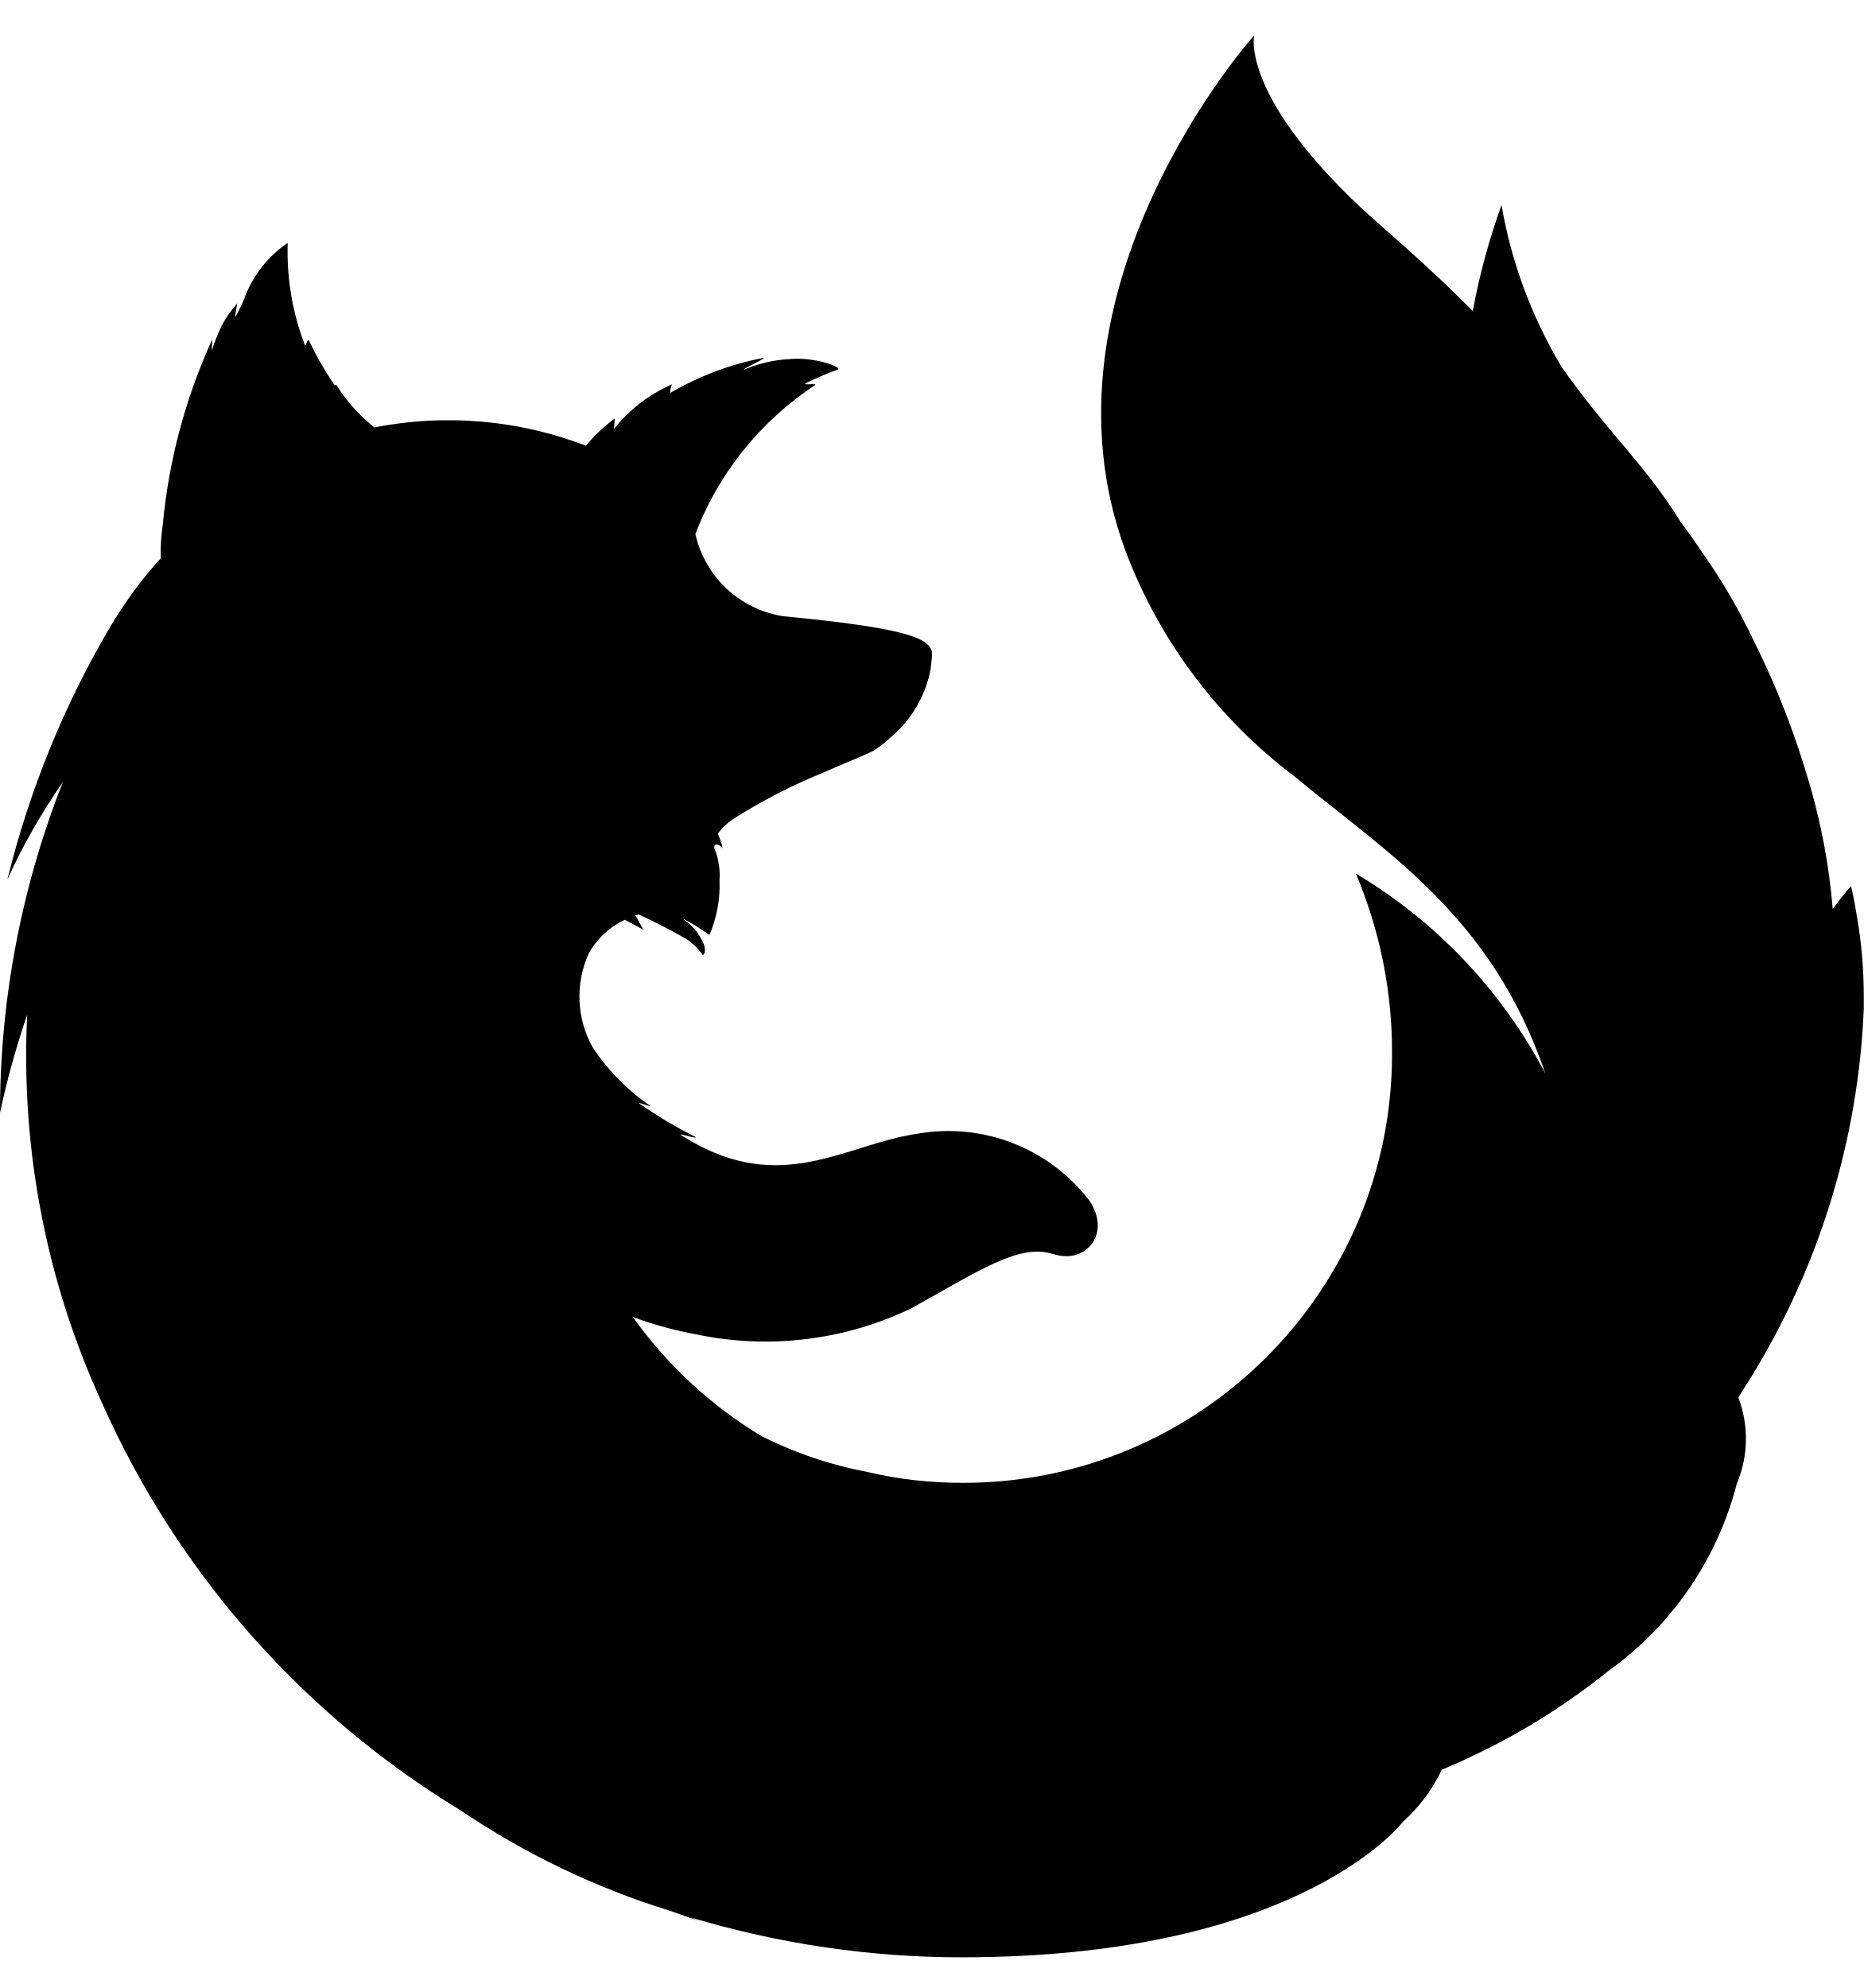
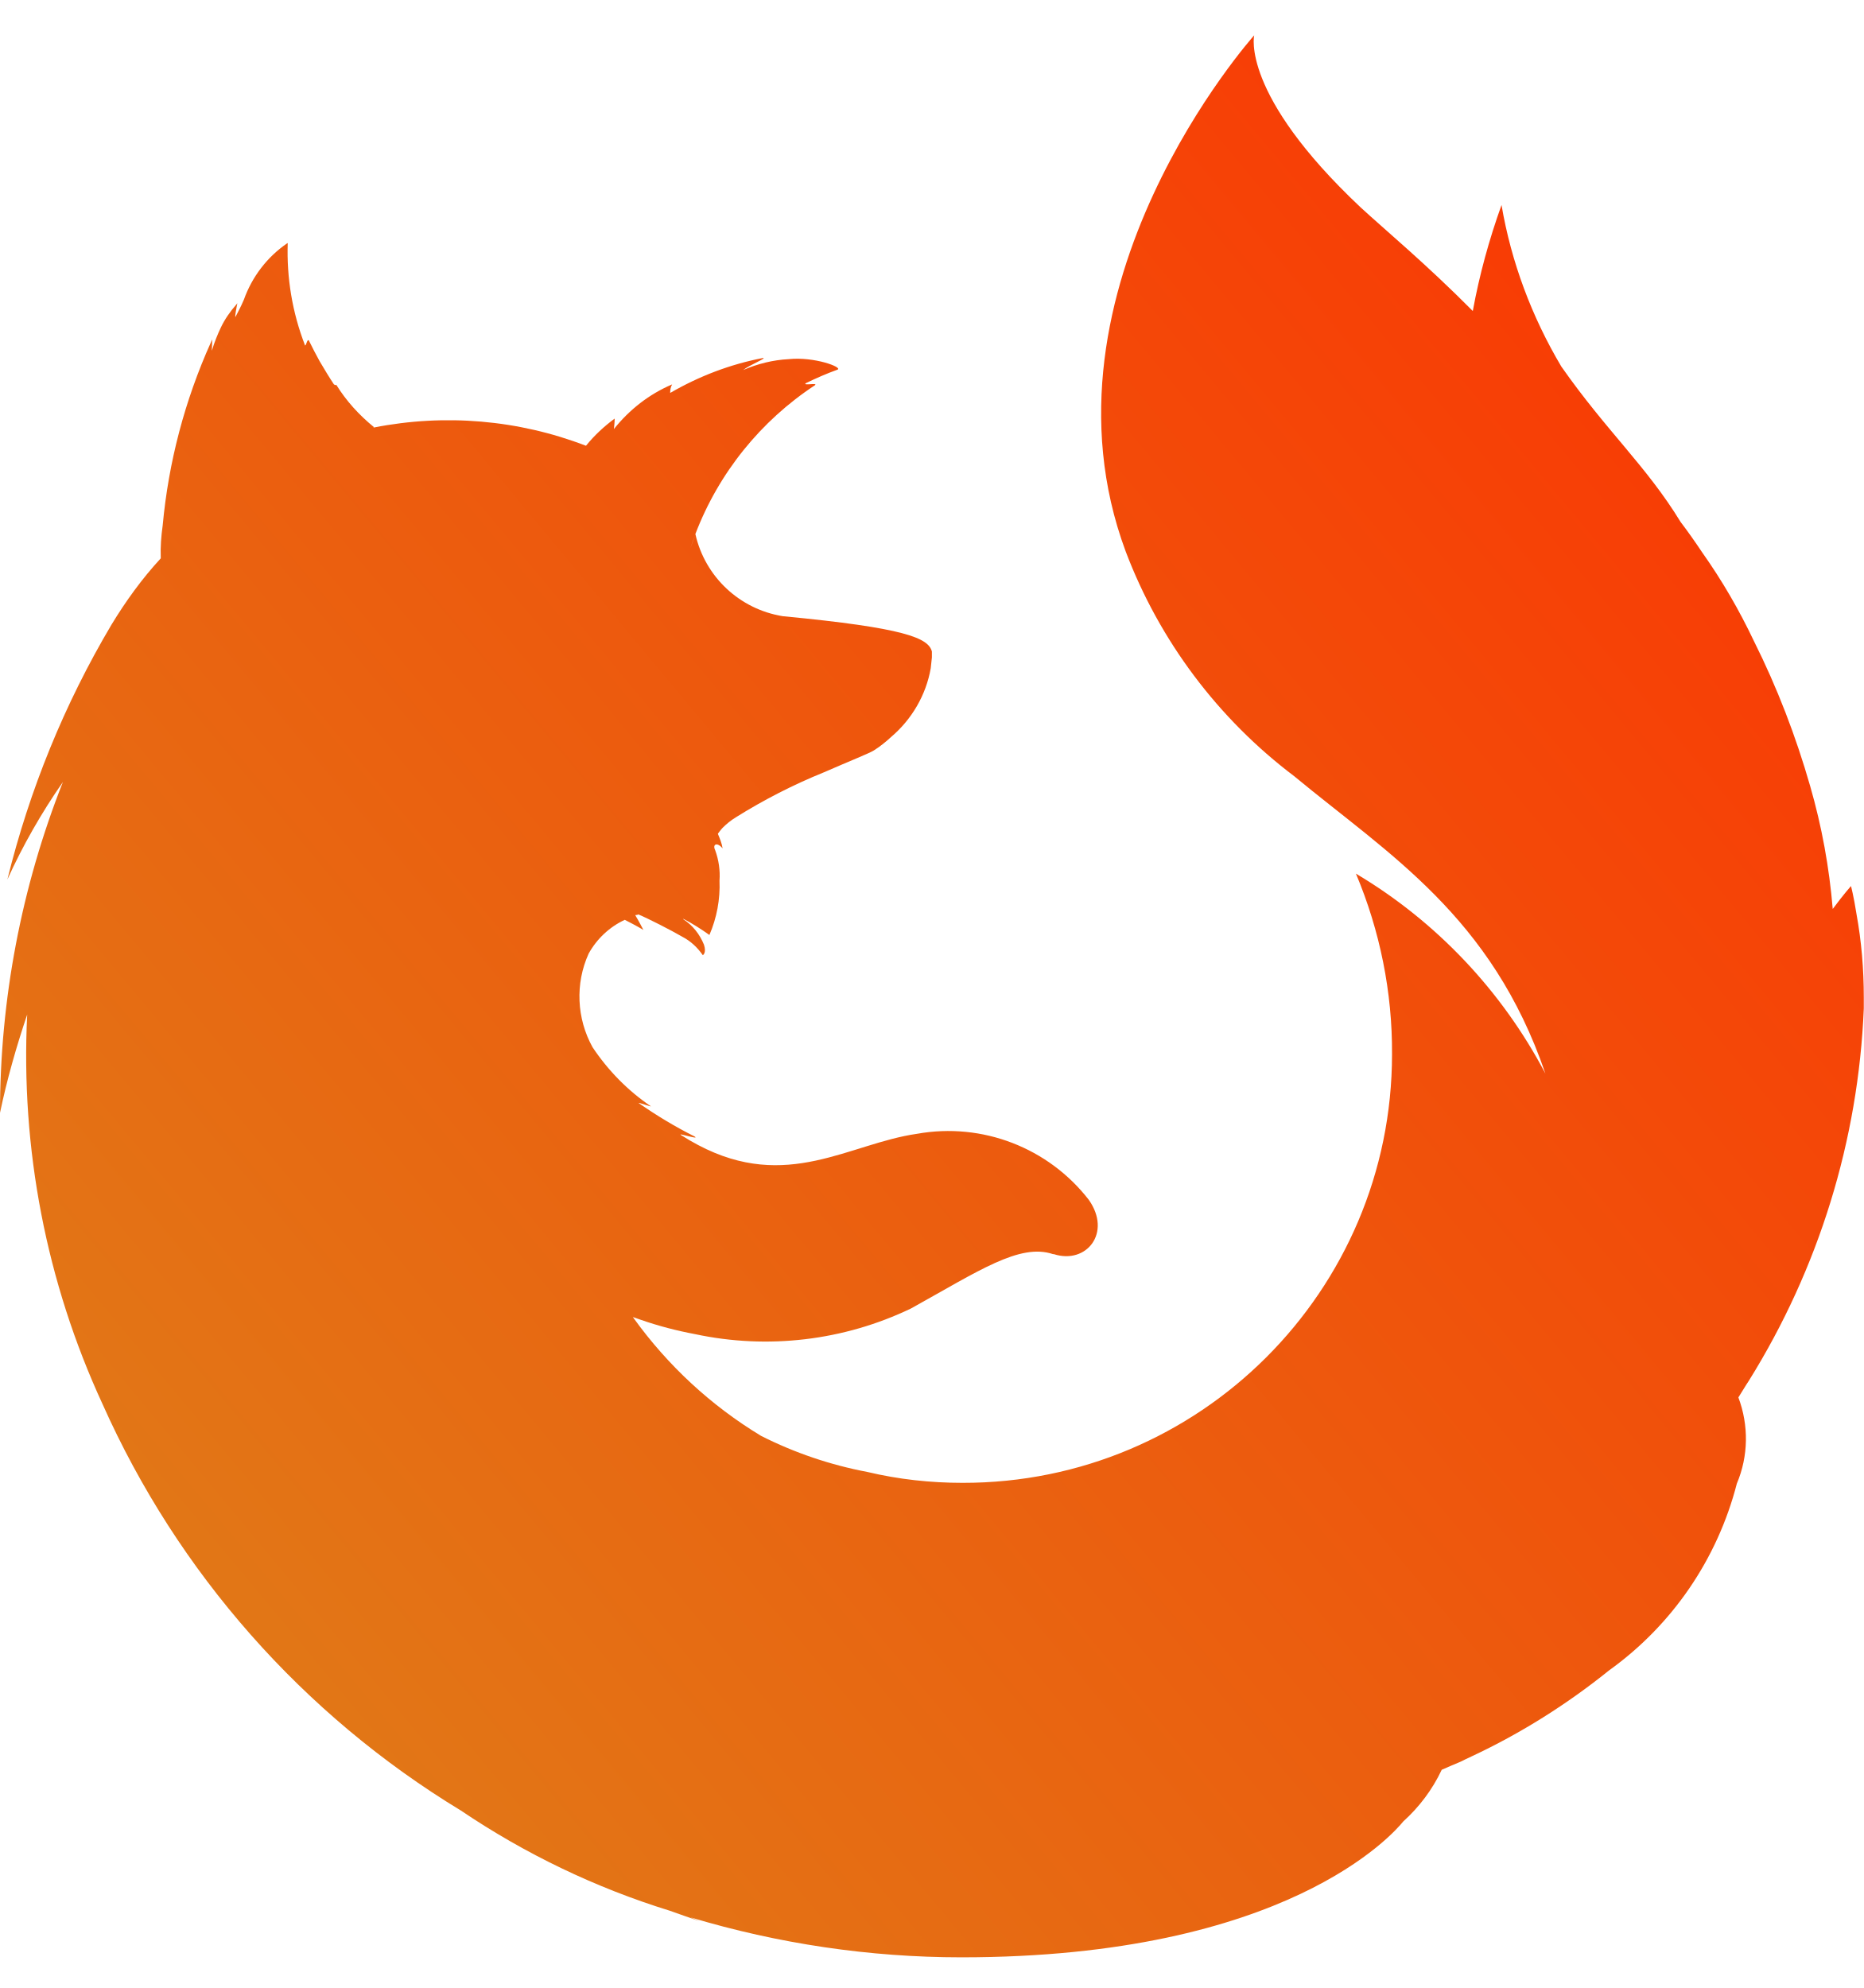
- <svg xmlns="http://www.w3.org/2000/svg" viewBox="0 0 480 512">
-   <path d="M478.1 235.3c-.7-4.5-1.4-7.1-1.4-7.1s-1.8 2-4.7 5.9c-.9-10.7-2.8-21.2-5.8-31.6-3.7-12.9-8.5-25.4-14.5-37.4-3.8-8-8.2-15.6-13.3-22.8-1.8-2.7-3.7-5.4-5.6-7.9-8.8-14.4-19-23.3-30.7-40-7.6-12.8-12.9-26.9-15.4-41.6-3.2 8.9-5.7 18-7.4 27.3-12.1-12.2-22.5-20.8-28.9-26.7C319.4 24.2 323 9.1 323 9.1S264.7 74.2 289.9 142c8.7 23 23.8 43.1 43.4 57.9 24.4 20.2 50.8 36 64.7 76.6-11.2-21.3-28.1-39.2-48.8-51.5 6.2 14.7 9.4 30.6 9.3 46.5 0 61-49.6 110.5-110.6 110.4-8.3 0-16.5-.9-24.5-2.8-9.5-1.8-18.7-4.9-27.4-9.3-12.9-7.8-24-18.1-32.8-30.3l-.2-.3 2 .7c4.6 1.6 9.2 2.8 14 3.7 18.7 4 38.3 1.7 55.6-6.6 17.5-9.7 28-16.9 36.6-14h.2c8.4 2.7 15-5.5 9-14-10.4-13.4-27.4-20-44.2-17-17.5 2.5-33.5 15-56.4 2.9-1.5-.8-2.9-1.6-4.3-2.5-1.6-.9 4.9 1.3 3.4.3-5-2.5-9.8-5.4-14.4-8.6-.3-.3 3.5 1.1 3.1.8-5.9-4-11-9.2-15-15.2-4.1-7.4-4.5-16.4-1-24.1 2.1-3.8 5.4-6.9 9.3-8.7 3 1.5 4.8 2.6 4.8 2.6s-1.3-2.5-2.1-3.8c.3-.1.5 0 .8-.2 2.6 1.1 8.3 4 11.4 5.8 2.1 1.1 3.8 2.7 5.2 4.7 0 0 1-.5.3-2.7-1.1-2.7-2.9-5-5.4-6.6h.2c2.3 1.2 4.5 2.6 6.6 4.1 1.9-4.4 2.8-9.2 2.6-14 .2-2.6-.2-5.3-1.1-7.8-.8-1.6.5-2.2 1.9-.5-.2-1.3-.7-2.5-1.2-3.7v-.1s.8-1.1 1.2-1.5c1-1 2.1-1.9 3.4-2.7 7.2-4.5 14.8-8.4 22.7-11.6 6.4-2.8 11.7-4.9 12.8-5.6 1.6-1 3.1-2.2 4.5-3.5 5.3-4.5 9-10.8 10.2-17.7.1-.9.2-1.8.3-2.8v-1.5c-.9-3.5-6.9-6.1-38.4-9.1-11.1-1.8-20-10.1-22.5-21.1v-.1c6-15.7 16.8-29.1 30.8-38.3.8-.7-3.2.2-2.4-.5 2.7-1.3 5.4-2.5 8.2-3.5 1.4-.6-6-3.4-12.6-2.7-4 .2-8 1.2-11.7 2.8 1.6-1.3 6.2-3.1 5.1-3.1-8.4 1.6-16.5 4.7-23.9 9 0-.8.1-1.5.5-2.2-5.9 2.5-11 6.5-15 11.5.1-.9.2-1.8.2-2.7-2.7 2-5.2 4.3-7.3 6.9l-.1.1c-17.4-6.7-36.3-8.3-54.6-4.7l-.2-.1h.2c-3.8-3.1-7.1-6.7-9.7-10.9l-.2.1-.4-.2c-1.2-1.8-2.4-3.8-3.7-6-.9-1.6-1.8-3.4-2.7-5.2 0-.1-.1-.2-.2-.2-.4 0-.6 1.7-.9 1.3v-.1c-3.2-8.3-4.7-17.2-4.4-26.2l-.2.1c-5.1 3.5-9 8.6-11.1 14.5-.9 2.1-1.6 3.3-2.2 4.5v-.5c.1-1.1.6-3.3.5-3.1s-.2.3-.3.4c-1.5 1.7-2.9 3.7-3.9 5.8-.9 1.9-1.7 3.9-2.3 5.9-.1.3 0-.3 0-1s.1-2 0-1.7l-.3.7c-6.7 14.9-10.9 30.8-12.4 47.1-.4 2.8-.6 5.6-.5 8.3v.2c-4.8 5.2-9 11-12.7 17.1-12.1 20.4-21.1 42.5-26.8 65.6 4-8.8 8.8-17.2 14.3-25.1C5.5 228.5 0 257.4 0 286.6c1.8-8.6 4.2-17 7-25.3-1.7 34.5 4.9 68.9 19.4 100.3 19.4 43.5 51.6 80 92.3 104.7 16.6 11.2 34.7 19.9 53.8 25.8 2.5.9 5.1 1.8 7.7 2.7-.8-.3-1.6-.7-2.4-1 22.6 6.8 46.2 10.3 69.8 10.3 83.7 0 111.3-31.9 113.8-35 4.1-3.7 7.5-8.2 9.9-13.3 1.6-.7 3.2-1.4 4.9-2.1l1-.5 1.9-.9c12.6-5.9 24.5-13.4 35.3-22.1 16.3-11.7 27.9-28.7 32.9-48.1 3-7.1 3.1-15 .4-22.2.9-1.4 1.7-2.8 2.7-4.3 18-28.9 28.2-61.9 29.6-95.9v-2.8c0-7.3-.6-14.5-1.9-21.6zm-299-97.6c-.4 1.1-.9 2.3-1.3 3.5.4-1.2.8-2.3 1.3-3.5z" />
+ <svg xmlns="http://www.w3.org/2000/svg" xmlns:xlink="http://www.w3.org/1999/xlink" viewBox="0 0 480 512" version="1.1" id="svg1034">
+   <defs id="defs1038">
+     <linearGradient id="linearGradient4749">
+       <stop style="stop-color:#dc861b;stop-opacity:1" offset="0" id="stop4745" />
+       <stop style="stop-color:#fe2d00;stop-opacity:1" offset="1" id="stop4747" />
+     </linearGradient>
+     <linearGradient xlink:href="#linearGradient4749" id="linearGradient4751" x1="-53.153" y1="479.458" x2="512" y2="8.678" gradientUnits="userSpaceOnUse" />
+   </defs>
+   <path d="M478.1 235.3c-.7-4.5-1.4-7.1-1.4-7.1s-1.8 2-4.7 5.9c-.9-10.7-2.8-21.2-5.8-31.6-3.7-12.9-8.5-25.4-14.5-37.4-3.8-8-8.2-15.6-13.3-22.8-1.8-2.7-3.7-5.4-5.6-7.9-8.8-14.4-19-23.3-30.7-40-7.6-12.8-12.9-26.9-15.4-41.6-3.2 8.9-5.7 18-7.4 27.3-12.1-12.2-22.5-20.8-28.9-26.7C319.4 24.2 323 9.1 323 9.1S264.7 74.2 289.9 142c8.7 23 23.8 43.1 43.4 57.9 24.4 20.2 50.8 36 64.7 76.6-11.2-21.3-28.1-39.2-48.8-51.5 6.2 14.7 9.4 30.6 9.3 46.5 0 61-49.6 110.5-110.6 110.4-8.3 0-16.5-.9-24.5-2.8-9.5-1.8-18.7-4.9-27.4-9.3-12.9-7.8-24-18.1-32.8-30.3l-.2-.3 2 .7c4.6 1.6 9.2 2.8 14 3.7 18.7 4 38.3 1.7 55.6-6.6 17.5-9.7 28-16.9 36.6-14h.2c8.4 2.7 15-5.5 9-14-10.4-13.4-27.4-20-44.2-17-17.5 2.5-33.5 15-56.4 2.9-1.5-.8-2.9-1.6-4.3-2.5-1.6-.9 4.9 1.3 3.4.3-5-2.5-9.8-5.4-14.4-8.6-.3-.3 3.5 1.1 3.1.8-5.9-4-11-9.2-15-15.2-4.1-7.4-4.5-16.4-1-24.1 2.1-3.8 5.4-6.9 9.3-8.7 3 1.5 4.8 2.6 4.8 2.6s-1.3-2.5-2.1-3.8c.3-.1.5 0 .8-.2 2.6 1.1 8.3 4 11.4 5.8 2.1 1.1 3.8 2.7 5.2 4.7 0 0 1-.5.3-2.7-1.1-2.7-2.9-5-5.4-6.6h.2c2.3 1.2 4.5 2.6 6.6 4.1 1.9-4.4 2.8-9.2 2.6-14 .2-2.6-.2-5.3-1.1-7.8-.8-1.6.5-2.2 1.9-.5-.2-1.3-.7-2.5-1.2-3.7v-.1s.8-1.1 1.2-1.5c1-1 2.1-1.9 3.4-2.7 7.2-4.5 14.8-8.4 22.7-11.6 6.4-2.8 11.7-4.9 12.8-5.6 1.6-1 3.1-2.2 4.5-3.5 5.3-4.5 9-10.8 10.2-17.7.1-.9.2-1.8.3-2.8v-1.5c-.9-3.5-6.9-6.1-38.4-9.1-11.1-1.8-20-10.1-22.5-21.1v-.1c6-15.7 16.8-29.1 30.8-38.3.8-.7-3.2.2-2.4-.5 2.7-1.3 5.4-2.5 8.2-3.5 1.4-.6-6-3.4-12.6-2.7-4 .2-8 1.2-11.7 2.8 1.6-1.3 6.2-3.1 5.1-3.1-8.4 1.6-16.5 4.7-23.9 9 0-.8.1-1.5.5-2.2-5.9 2.5-11 6.5-15 11.5.1-.9.2-1.8.2-2.7-2.7 2-5.2 4.3-7.3 6.9l-.1.1c-17.4-6.7-36.3-8.3-54.6-4.7l-.2-.1h.2c-3.8-3.1-7.1-6.7-9.7-10.9l-.2.1-.4-.2c-1.2-1.8-2.4-3.8-3.7-6-.9-1.6-1.8-3.4-2.7-5.2 0-.1-.1-.2-.2-.2-.4 0-.6 1.7-.9 1.3v-.1c-3.2-8.3-4.7-17.2-4.4-26.2l-.2.1c-5.1 3.5-9 8.6-11.1 14.5-.9 2.1-1.6 3.3-2.2 4.5v-.5c.1-1.1.6-3.3.5-3.1s-.2.3-.3.4c-1.5 1.7-2.9 3.7-3.9 5.8-.9 1.9-1.7 3.9-2.3 5.9-.1.3 0-.3 0-1s.1-2 0-1.7l-.3.7c-6.7 14.9-10.9 30.8-12.4 47.1-.4 2.8-.6 5.6-.5 8.3v.2c-4.8 5.2-9 11-12.7 17.1-12.1 20.4-21.1 42.5-26.8 65.6 4-8.8 8.8-17.2 14.3-25.1C5.5 228.5 0 257.4 0 286.6c1.8-8.6 4.2-17 7-25.3-1.7 34.5 4.9 68.9 19.4 100.3 19.4 43.5 51.6 80 92.3 104.7 16.6 11.2 34.7 19.9 53.8 25.8 2.5.9 5.1 1.8 7.7 2.7-.8-.3-1.6-.7-2.4-1 22.6 6.8 46.2 10.3 69.8 10.3 83.7 0 111.3-31.9 113.8-35 4.1-3.7 7.5-8.2 9.9-13.3 1.6-.7 3.2-1.4 4.9-2.1l1-.5 1.9-.9c12.6-5.9 24.5-13.4 35.3-22.1 16.3-11.7 27.9-28.7 32.9-48.1 3-7.1 3.1-15 .4-22.2.9-1.4 1.7-2.8 2.7-4.3 18-28.9 28.2-61.9 29.6-95.9v-2.8c0-7.3-.6-14.5-1.9-21.6zm-299-97.6c-.4 1.1-.9 2.3-1.3 3.5.4-1.2.8-2.3 1.3-3.5z" id="path1032" style="fill-opacity:1;fill:url(#linearGradient4751)" />
</svg>
